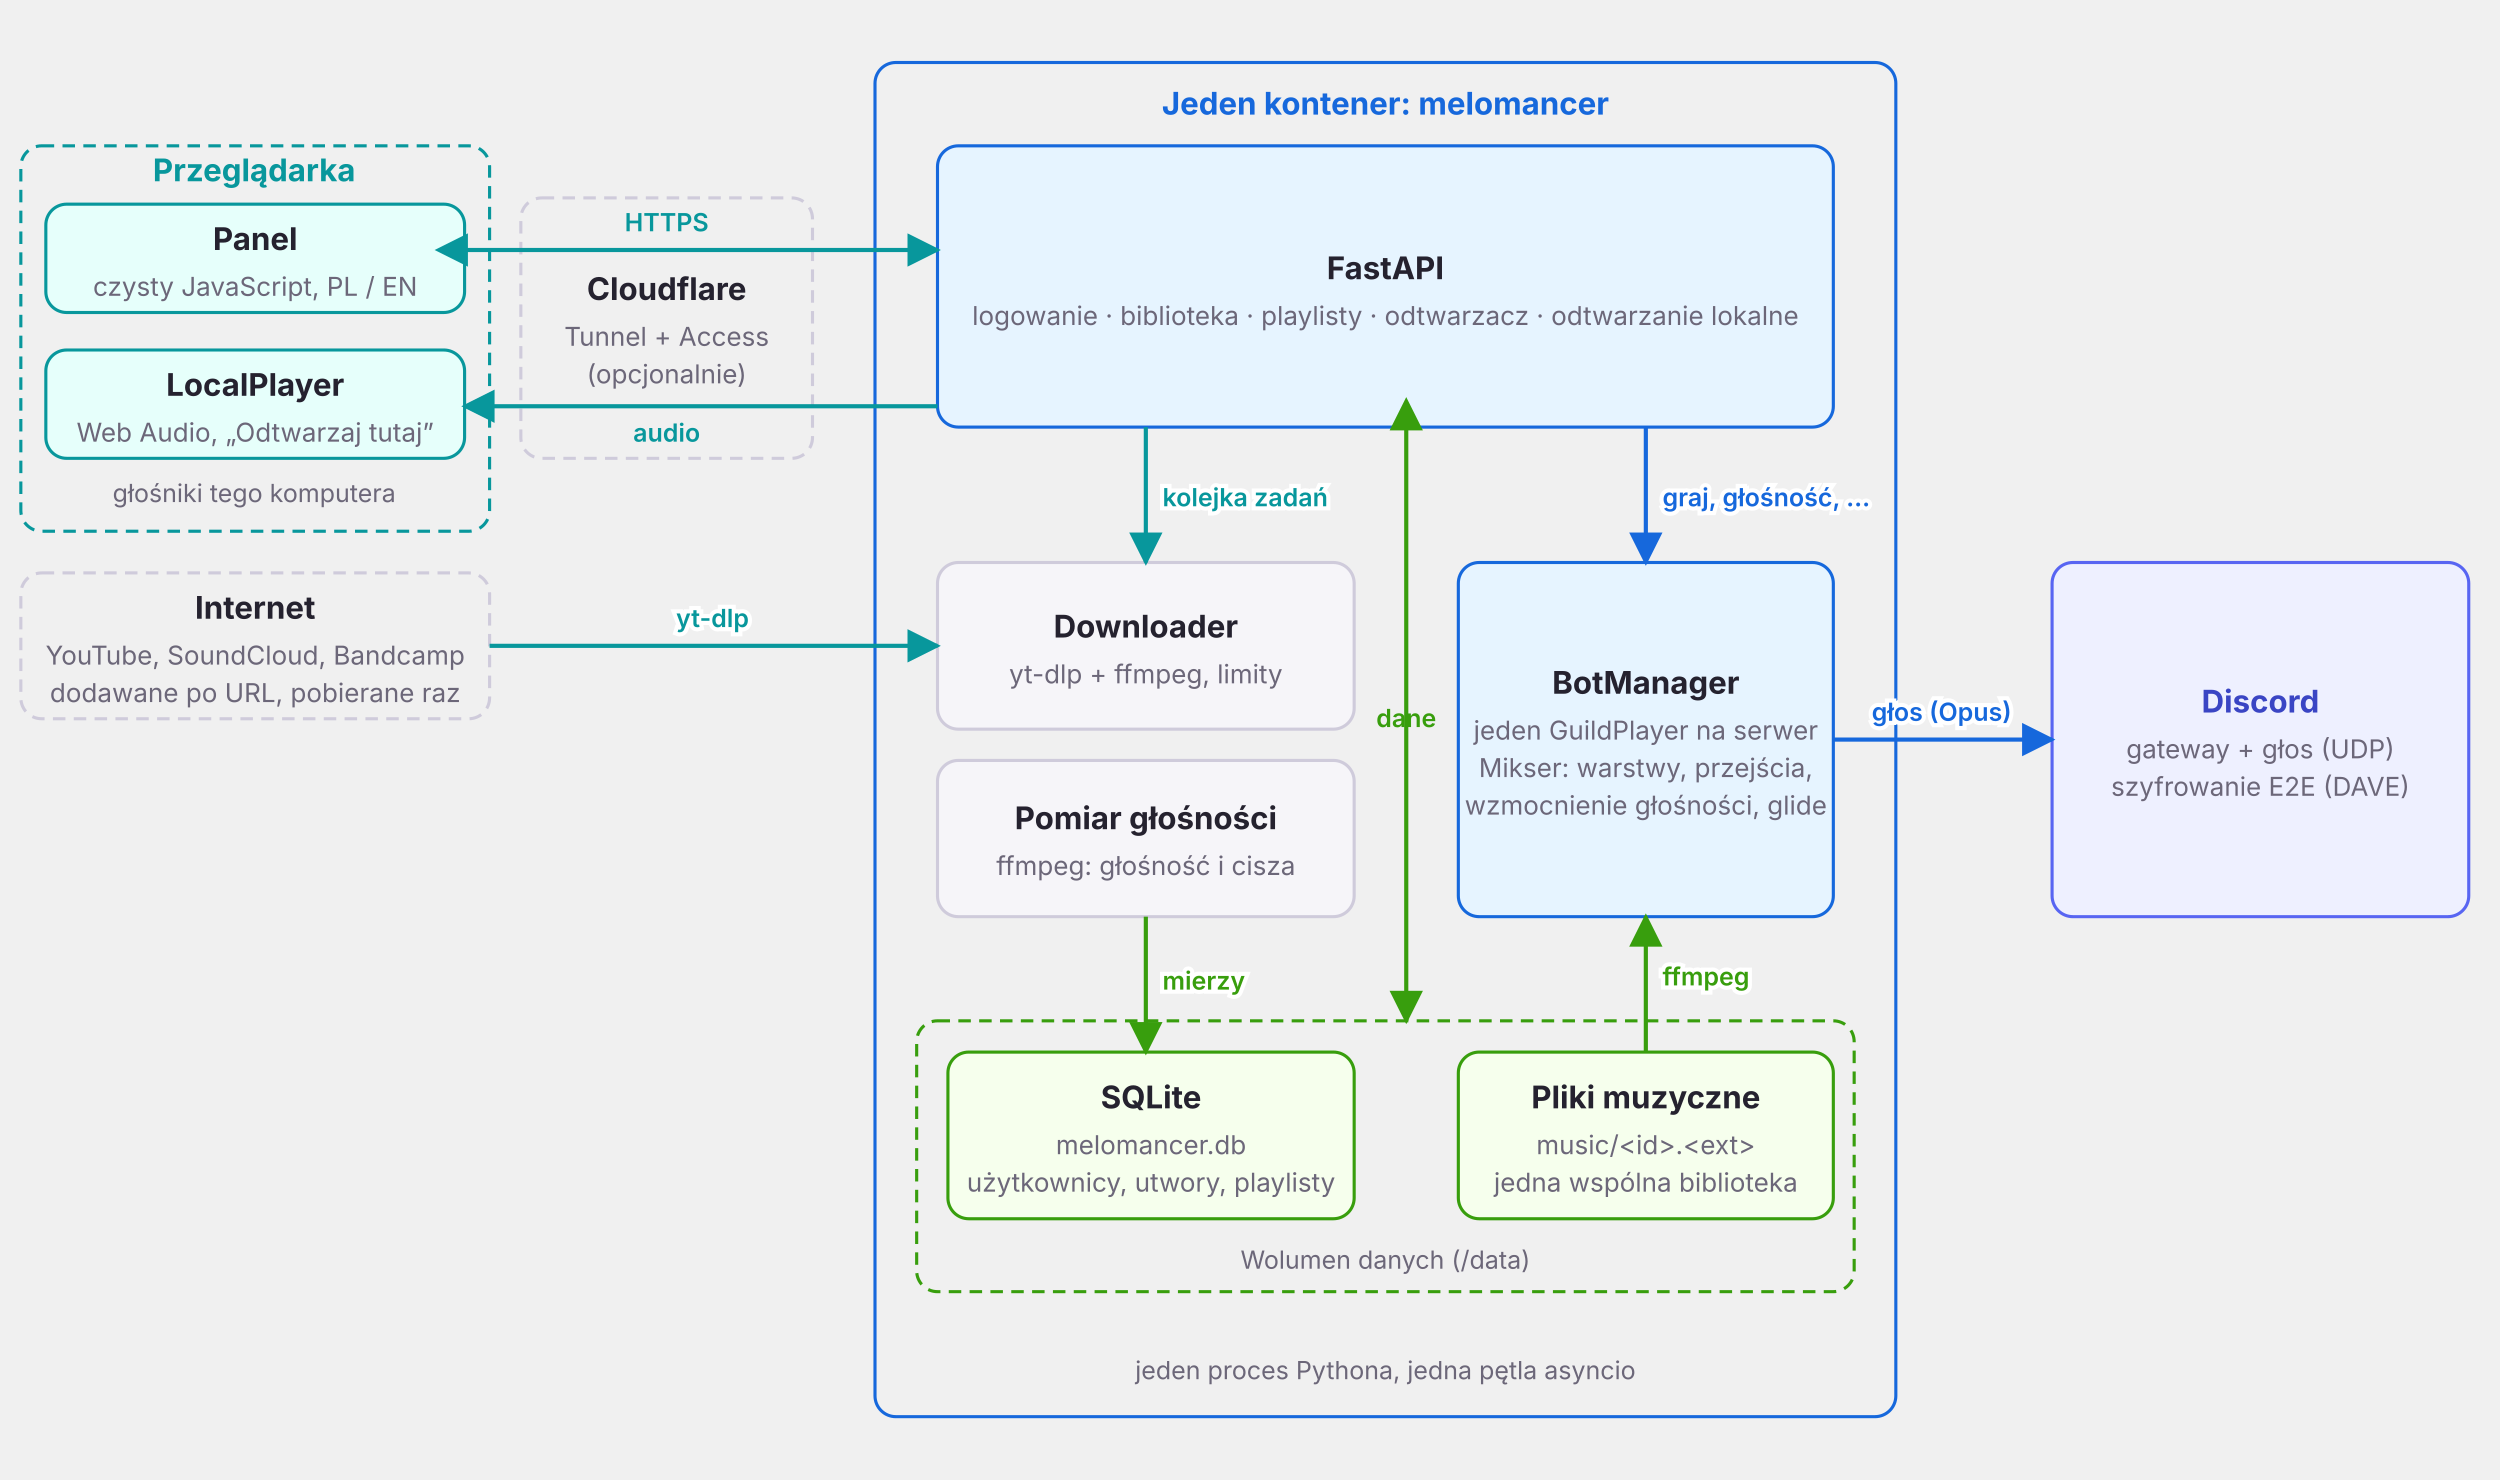
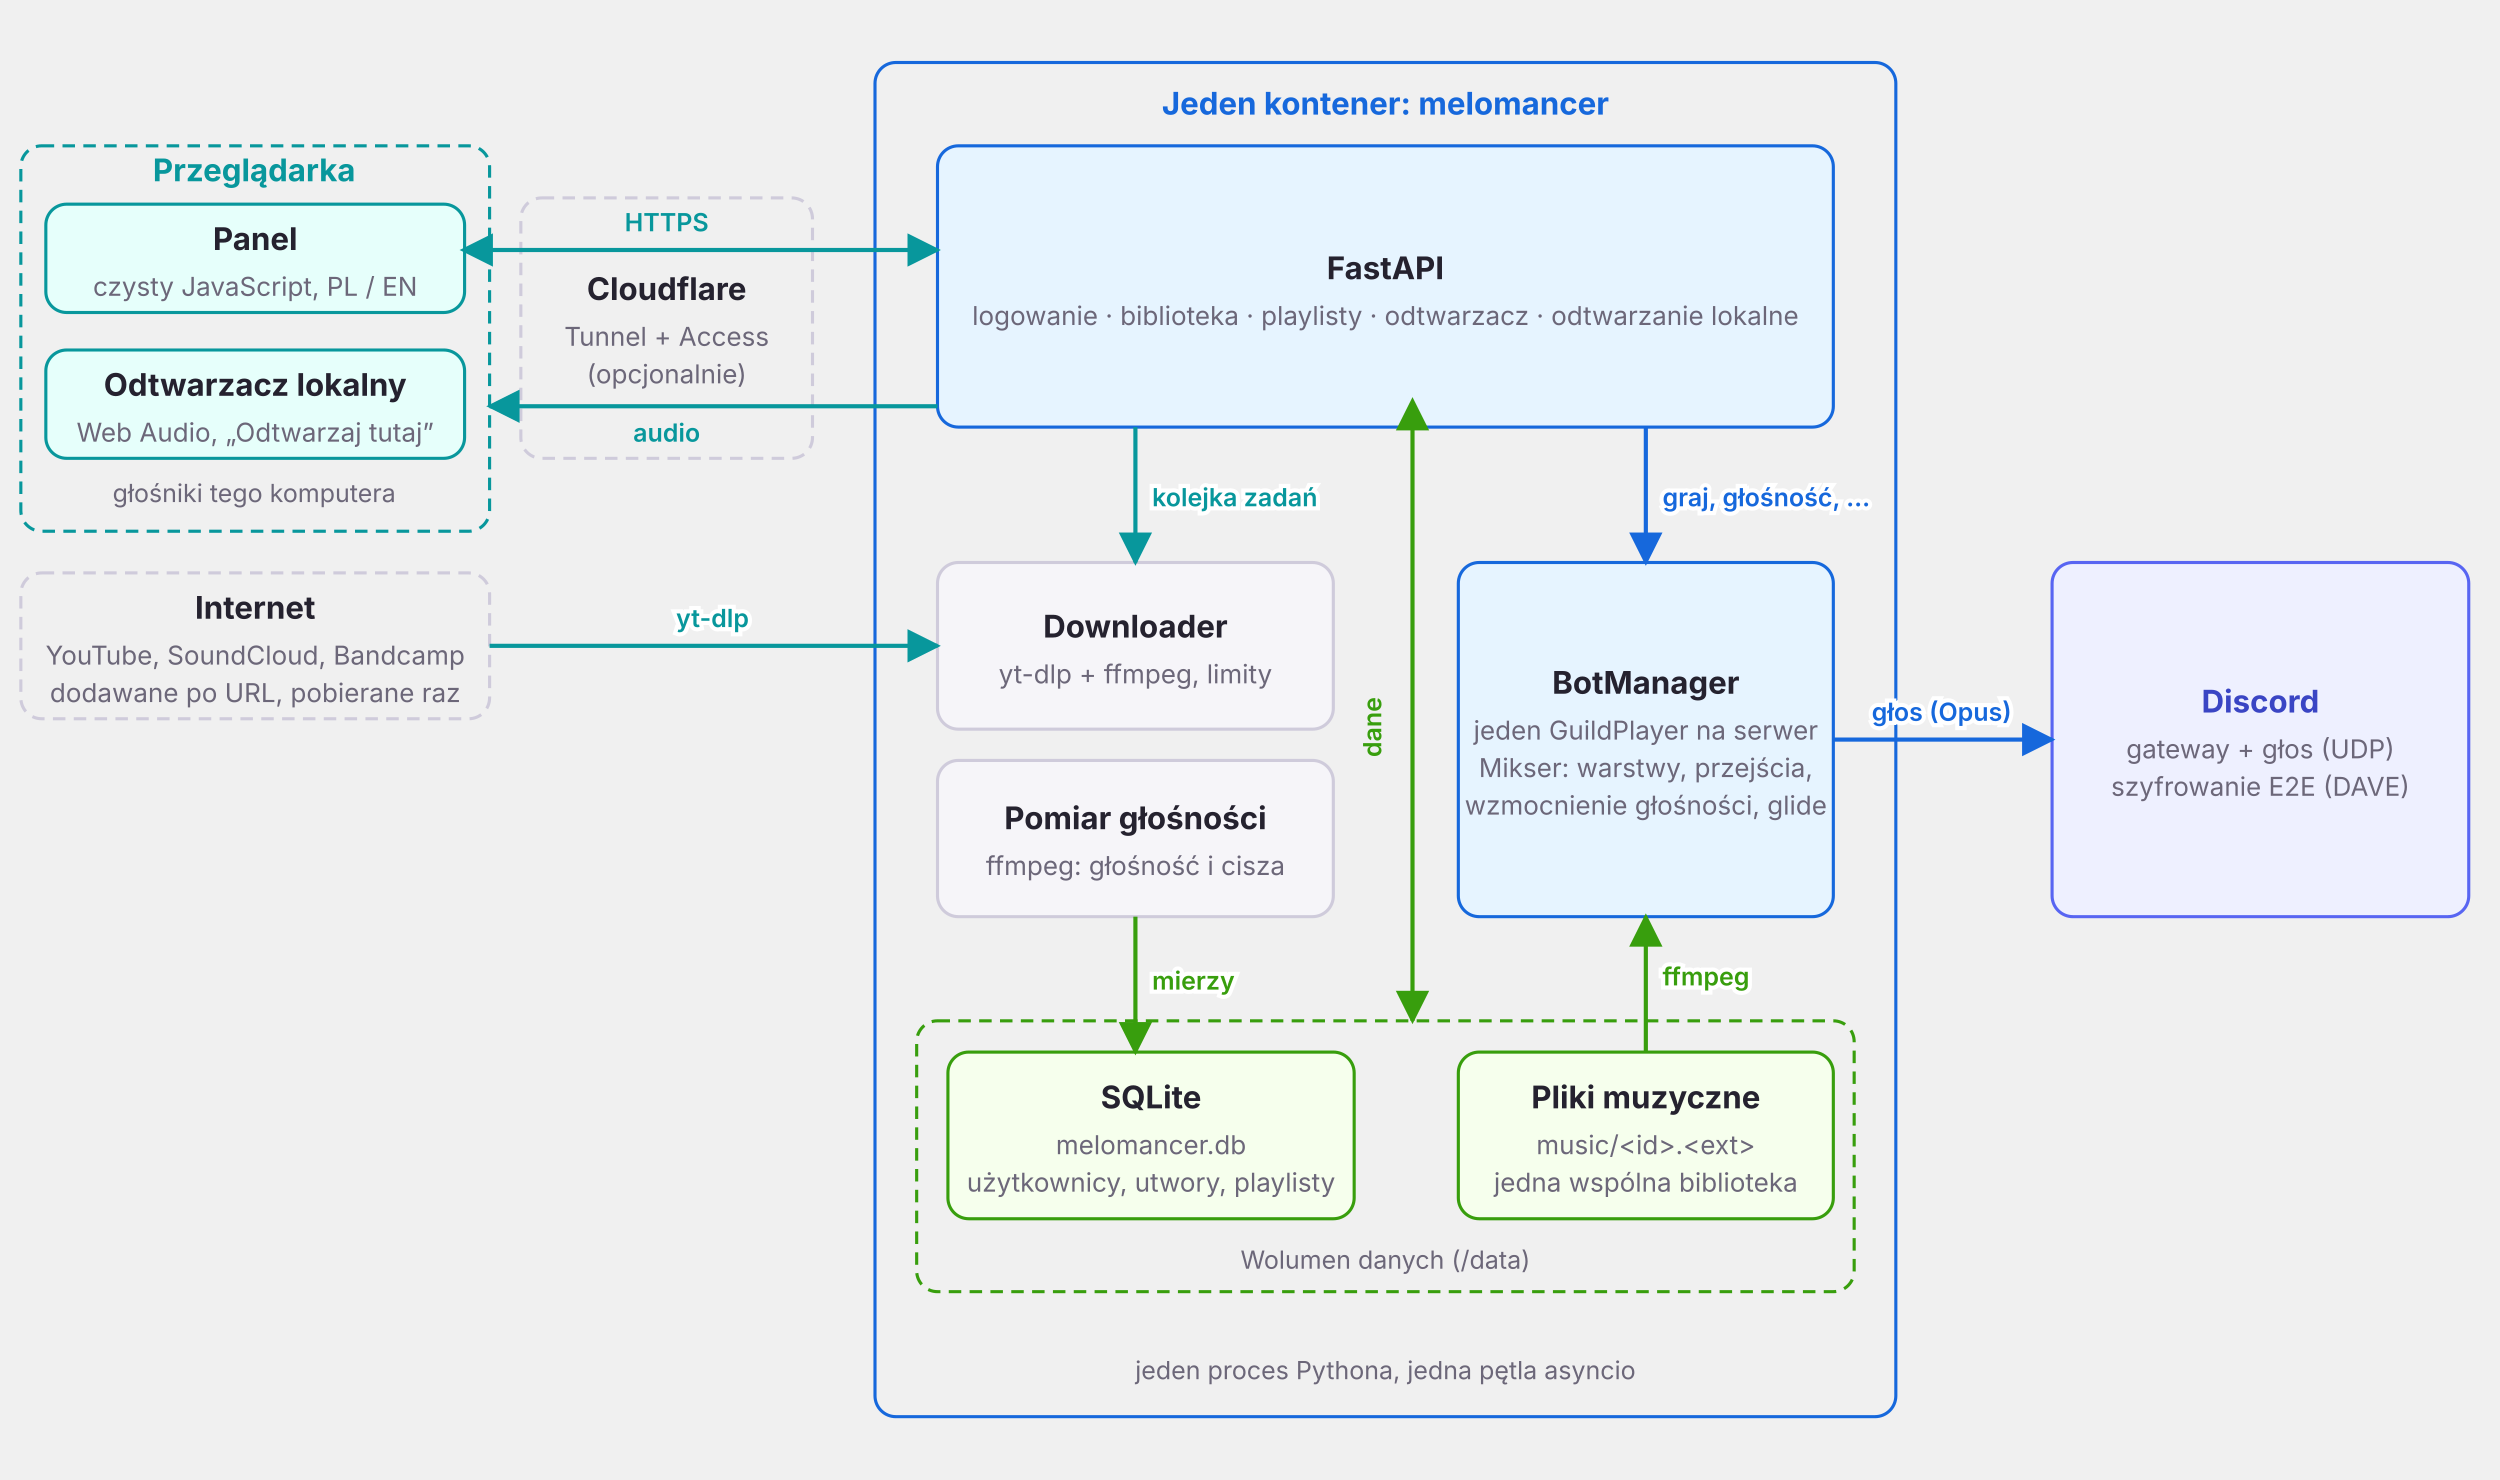
<svg xmlns="http://www.w3.org/2000/svg" viewBox="0 0 1200 710" width="1200" height="710" font-family="Inter, 'Segoe UI', 'DejaVu Sans', Arial, sans-serif">
  <defs>
    <marker id="head" viewBox="0 0 10 10" refX="9" refY="5" markerWidth="8" markerHeight="8" orient="auto">
      <path d="M0 0 L10 5 L0 10 z" fill="context-stroke" />
    </marker>
    <marker id="head-rev" viewBox="0 0 10 10" refX="1" refY="5" markerWidth="8" markerHeight="8" orient="auto-start-reverse">
      <path d="M0 0 L10 5 L0 10 z" fill="context-stroke" />
    </marker>
  </defs>
  <rect x="10" y="70" width="225" height="185" rx="10" fill="none" stroke="#08979c" stroke-width="1.5" stroke-dasharray="6 4" />
  <text x="122" y="87" text-anchor="middle" font-size="15" font-weight="700" fill="#08979c">Przeglądarka</text>
  <rect x="22" y="98" width="201" height="52" rx="10" fill="#e6fffb" stroke="#08979c" stroke-width="1.5" />
  <text x="122.5" y="120" text-anchor="middle" font-size="15" font-weight="700" fill="#25222f">Panel</text>
  <text x="122.5" y="142" text-anchor="middle" font-size="12.5" fill="#6c6779">czysty JavaScript, PL / EN</text>
  <rect x="22" y="168" width="201" height="52" rx="10" fill="#e6fffb" stroke="#08979c" stroke-width="1.5" />
-   <text x="122.5" y="190" text-anchor="middle" font-size="15" font-weight="700" fill="#25222f">LocalPlayer</text>
+   <text x="122.5" y="190" text-anchor="middle" font-size="15" font-weight="700" fill="#25222f">Odtwarzacz lokalny</text>
  <text x="122.5" y="212" text-anchor="middle" font-size="12.5" fill="#6c6779">Web Audio, „Odtwarzaj tutaj”</text>
  <text x="122" y="241" text-anchor="middle" font-size="12" font-weight="400" fill="#6c6779">głośniki tego komputera</text>
  <rect x="250" y="95" width="140" height="125" rx="10" fill="none" stroke="#cfcbdb" stroke-width="1.5" stroke-dasharray="6 4" />
  <text x="320.0" y="144" text-anchor="middle" font-size="15" font-weight="700" fill="#25222f">Cloudflare</text>
  <text x="320.0" y="166" text-anchor="middle" font-size="12.5" fill="#6c6779">Tunnel + Access</text>
  <text x="320.0" y="184" text-anchor="middle" font-size="12.5" fill="#6c6779">(opcjonalnie)</text>
  <rect x="10" y="275" width="225" height="70" rx="10" fill="none" stroke="#cfcbdb" stroke-width="1.5" stroke-dasharray="6 4" />
  <text x="122.5" y="297" text-anchor="middle" font-size="15" font-weight="700" fill="#25222f">Internet</text>
  <text x="122.5" y="319" text-anchor="middle" font-size="12.5" fill="#6c6779">YouTube, SoundCloud, Bandcamp</text>
  <text x="122.5" y="337" text-anchor="middle" font-size="12.5" fill="#6c6779">dodawane po URL, pobierane raz</text>
  <rect x="420" y="30" width="490" height="650" rx="10" fill="none" stroke="#1668dc" stroke-width="1.5" />
  <text x="665" y="55" text-anchor="middle" font-size="15" font-weight="700" fill="#1668dc">Jeden kontener: melomancer</text>
  <rect x="450" y="70" width="430" height="135" rx="10" fill="#e6f4ff" stroke="#1668dc" stroke-width="1.5" />
  <text x="665.0" y="134" text-anchor="middle" font-size="15" font-weight="700" fill="#25222f">FastAPI</text>
  <text x="665.0" y="156" text-anchor="middle" font-size="12.5" fill="#6c6779">logowanie · biblioteka · playlisty · odtwarzacz · odtwarzanie lokalne</text>
-   <rect x="450" y="270" width="200" height="80" rx="10" fill="#f6f5f9" stroke="#cfcbdb" stroke-width="1.5" />
-   <text x="550.0" y="306" text-anchor="middle" font-size="15" font-weight="700" fill="#25222f">Downloader</text>
-   <text x="550.0" y="328" text-anchor="middle" font-size="12.5" fill="#6c6779">yt-dlp + ffmpeg, limity</text>
-   <rect x="450" y="365" width="200" height="75" rx="10" fill="#f6f5f9" stroke="#cfcbdb" stroke-width="1.5" />
-   <text x="550.0" y="398" text-anchor="middle" font-size="15" font-weight="700" fill="#25222f">Pomiar głośności</text>
-   <text x="550.0" y="420" text-anchor="middle" font-size="12.5" fill="#6c6779">ffmpeg: głośność i cisza</text>
+   <rect x="450" y="270" width="190" height="80" rx="10" fill="#f6f5f9" stroke="#cfcbdb" stroke-width="1.5" />
+   <text x="545.0" y="306" text-anchor="middle" font-size="15" font-weight="700" fill="#25222f">Downloader</text>
+   <text x="545.0" y="328" text-anchor="middle" font-size="12.5" fill="#6c6779">yt-dlp + ffmpeg, limity</text>
+   <rect x="450" y="365" width="190" height="75" rx="10" fill="#f6f5f9" stroke="#cfcbdb" stroke-width="1.5" />
+   <text x="545.0" y="398" text-anchor="middle" font-size="15" font-weight="700" fill="#25222f">Pomiar głośności</text>
+   <text x="545.0" y="420" text-anchor="middle" font-size="12.5" fill="#6c6779">ffmpeg: głośność i cisza</text>
  <rect x="700" y="270" width="180" height="170" rx="10" fill="#e6f4ff" stroke="#1668dc" stroke-width="1.5" />
  <text x="790.0" y="333" text-anchor="middle" font-size="15" font-weight="700" fill="#25222f">BotManager</text>
  <text x="790.0" y="355" text-anchor="middle" font-size="12.5" fill="#6c6779">jeden GuildPlayer na serwer</text>
  <text x="790.0" y="373" text-anchor="middle" font-size="12.5" fill="#6c6779">Mikser: warstwy, przejścia,</text>
  <text x="790.0" y="391" text-anchor="middle" font-size="12.5" fill="#6c6779">wzmocnienie głośności, glide</text>
  <rect x="440" y="490" width="450" height="130" rx="10" fill="none" stroke="#389e0d" stroke-width="1.5" stroke-dasharray="6 4" />
  <text x="665" y="609" text-anchor="middle" font-size="12" font-weight="400" fill="#6c6779">Wolumen danych (/data)</text>
  <rect x="455" y="505" width="195" height="80" rx="10" fill="#f6ffed" stroke="#389e0d" stroke-width="1.5" />
  <text x="552.5" y="532" text-anchor="middle" font-size="15" font-weight="700" fill="#25222f">SQLite</text>
  <text x="552.5" y="554" text-anchor="middle" font-size="12.5" fill="#6c6779">melomancer.db</text>
  <text x="552.5" y="572" text-anchor="middle" font-size="12.5" fill="#6c6779">użytkownicy, utwory, playlisty</text>
  <rect x="700" y="505" width="180" height="80" rx="10" fill="#f6ffed" stroke="#389e0d" stroke-width="1.5" />
  <text x="790.0" y="532" text-anchor="middle" font-size="15" font-weight="700" fill="#25222f">Pliki muzyczne</text>
  <text x="790.0" y="554" text-anchor="middle" font-size="12.5" fill="#6c6779">music/&lt;id&gt;.&lt;ext&gt;</text>
  <text x="790.0" y="572" text-anchor="middle" font-size="12.5" fill="#6c6779">jedna wspólna biblioteka</text>
  <text x="665" y="662" text-anchor="middle" font-size="12" font-weight="400" fill="#6c6779">jeden proces Pythona, jedna pętla asyncio</text>
  <rect x="985" y="270" width="200" height="170" rx="10" fill="#eef0ff" stroke="#5865f2" stroke-width="1.5" />
  <text x="1085.0" y="342" text-anchor="middle" font-size="15" font-weight="700" fill="#3a45c4">Discord</text>
  <text x="1085.0" y="364" text-anchor="middle" font-size="12.5" fill="#6c6779">gateway + głos (UDP)</text>
  <text x="1085.0" y="382" text-anchor="middle" font-size="12.5" fill="#6c6779">szyfrowanie E2E (DAVE)</text>
-   <path d="M223 120 L450 120" fill="none" stroke="#08979c" stroke-width="2" marker-end="url(#head)" marker-start="url(#head-rev)" />
+   <path d="M235 120 L450 120" fill="none" stroke="#08979c" stroke-width="2" marker-end="url(#head)" marker-start="url(#head-rev)" />
  <text x="320" y="111" text-anchor="middle" font-size="12" font-weight="600" fill="#08979c">HTTPS</text>
-   <path d="M450 195 L223 195" fill="none" stroke="#08979c" stroke-width="2" marker-end="url(#head)" />
+   <path d="M450 195 L235 195" fill="none" stroke="#08979c" stroke-width="2" marker-end="url(#head)" />
  <text x="320" y="212" text-anchor="middle" font-size="12" font-weight="600" fill="#08979c">audio</text>
-   <path d="M550 205 L550 270" fill="none" stroke="#08979c" stroke-width="2" marker-end="url(#head)" />
-   <text x="558" y="243" text-anchor="start" font-size="12" fill="#08979c" font-weight="600" paint-order="stroke" stroke="#ffffff" stroke-width="4">kolejka zadań</text>
+   <path d="M545 205 L545 270" fill="none" stroke="#08979c" stroke-width="2" marker-end="url(#head)" />
+   <text x="553" y="243" text-anchor="start" font-size="12" fill="#08979c" font-weight="600" paint-order="stroke" stroke="#ffffff" stroke-width="4">kolejka zadań</text>
  <path d="M790 205 L790 270" fill="none" stroke="#1668dc" stroke-width="2" marker-end="url(#head)" />
  <text x="798" y="243" text-anchor="start" font-size="12" fill="#1668dc" font-weight="600" paint-order="stroke" stroke="#ffffff" stroke-width="4">graj, głośność, ...</text>
-   <path d="M675 205 L675 490" fill="none" stroke="#389e0d" stroke-width="2" marker-end="url(#head)" marker-start="url(#head-rev)" />
-   <text x="675" y="349" text-anchor="middle" font-size="12" font-weight="600" fill="#389e0d">dane</text>
-   <path d="M550 440 L550 505" fill="none" stroke="#389e0d" stroke-width="2" marker-end="url(#head)" />
-   <text x="558" y="475" text-anchor="start" font-size="12" fill="#389e0d" font-weight="600" paint-order="stroke" stroke="#ffffff" stroke-width="4">mierzy</text>
+   <path d="M678 205 L678 490" fill="none" stroke="#389e0d" stroke-width="2" marker-end="url(#head)" marker-start="url(#head-rev)" />
+   <text x="663" y="349" text-anchor="middle" font-size="12" font-weight="600" fill="#389e0d" transform="rotate(-90 663 349)">dane</text>
+   <path d="M545 440 L545 505" fill="none" stroke="#389e0d" stroke-width="2" marker-end="url(#head)" />
+   <text x="553" y="475" text-anchor="start" font-size="12" fill="#389e0d" font-weight="600" paint-order="stroke" stroke="#ffffff" stroke-width="4">mierzy</text>
  <path d="M790 505 L790 440" fill="none" stroke="#389e0d" stroke-width="2" marker-end="url(#head)" />
  <text x="798" y="473" text-anchor="start" font-size="12" fill="#389e0d" font-weight="600" paint-order="stroke" stroke="#ffffff" stroke-width="4">ffmpeg</text>
  <path d="M880 355 L985 355" fill="none" stroke="#1668dc" stroke-width="2" marker-end="url(#head)" />
  <text x="932" y="346" text-anchor="middle" font-size="12" fill="#1668dc" font-weight="600" paint-order="stroke" stroke="#ffffff" stroke-width="4">głos (Opus)</text>
  <path d="M235 310 L450 310" fill="none" stroke="#08979c" stroke-width="2" marker-end="url(#head)" />
  <text x="342" y="301" text-anchor="middle" font-size="12" fill="#08979c" font-weight="600" paint-order="stroke" stroke="#ffffff" stroke-width="4">yt-dlp</text>
</svg>
